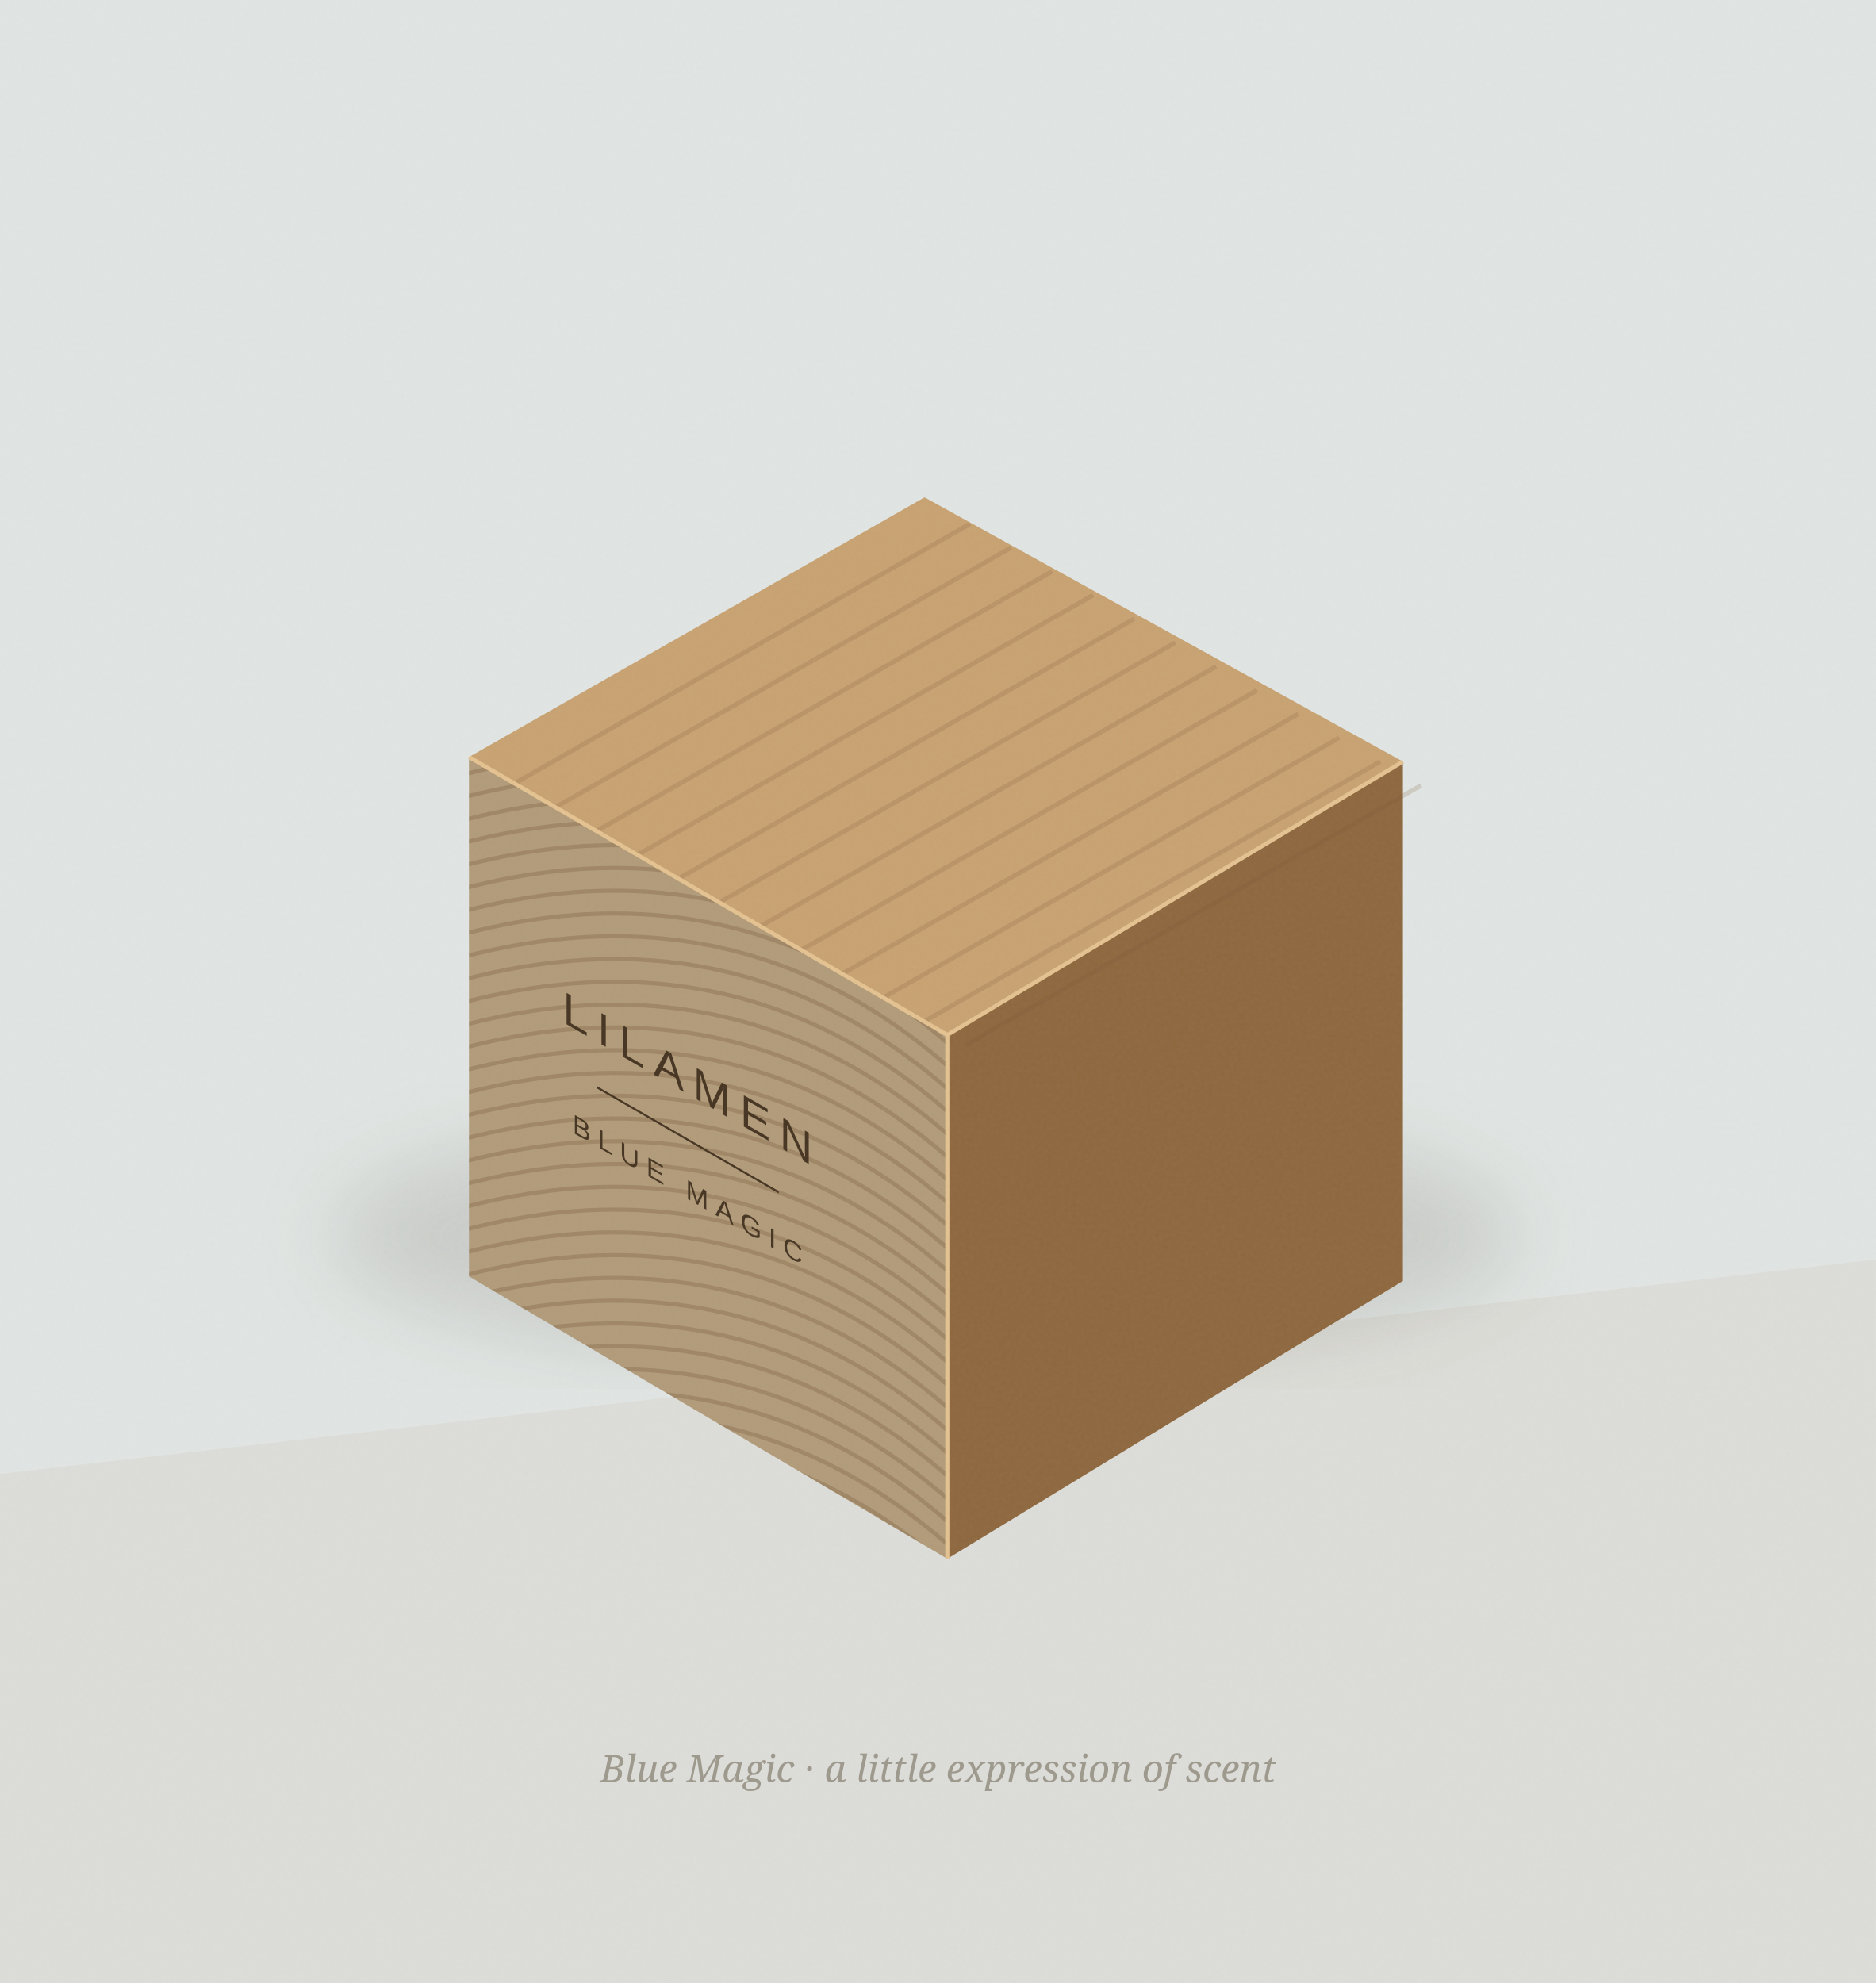
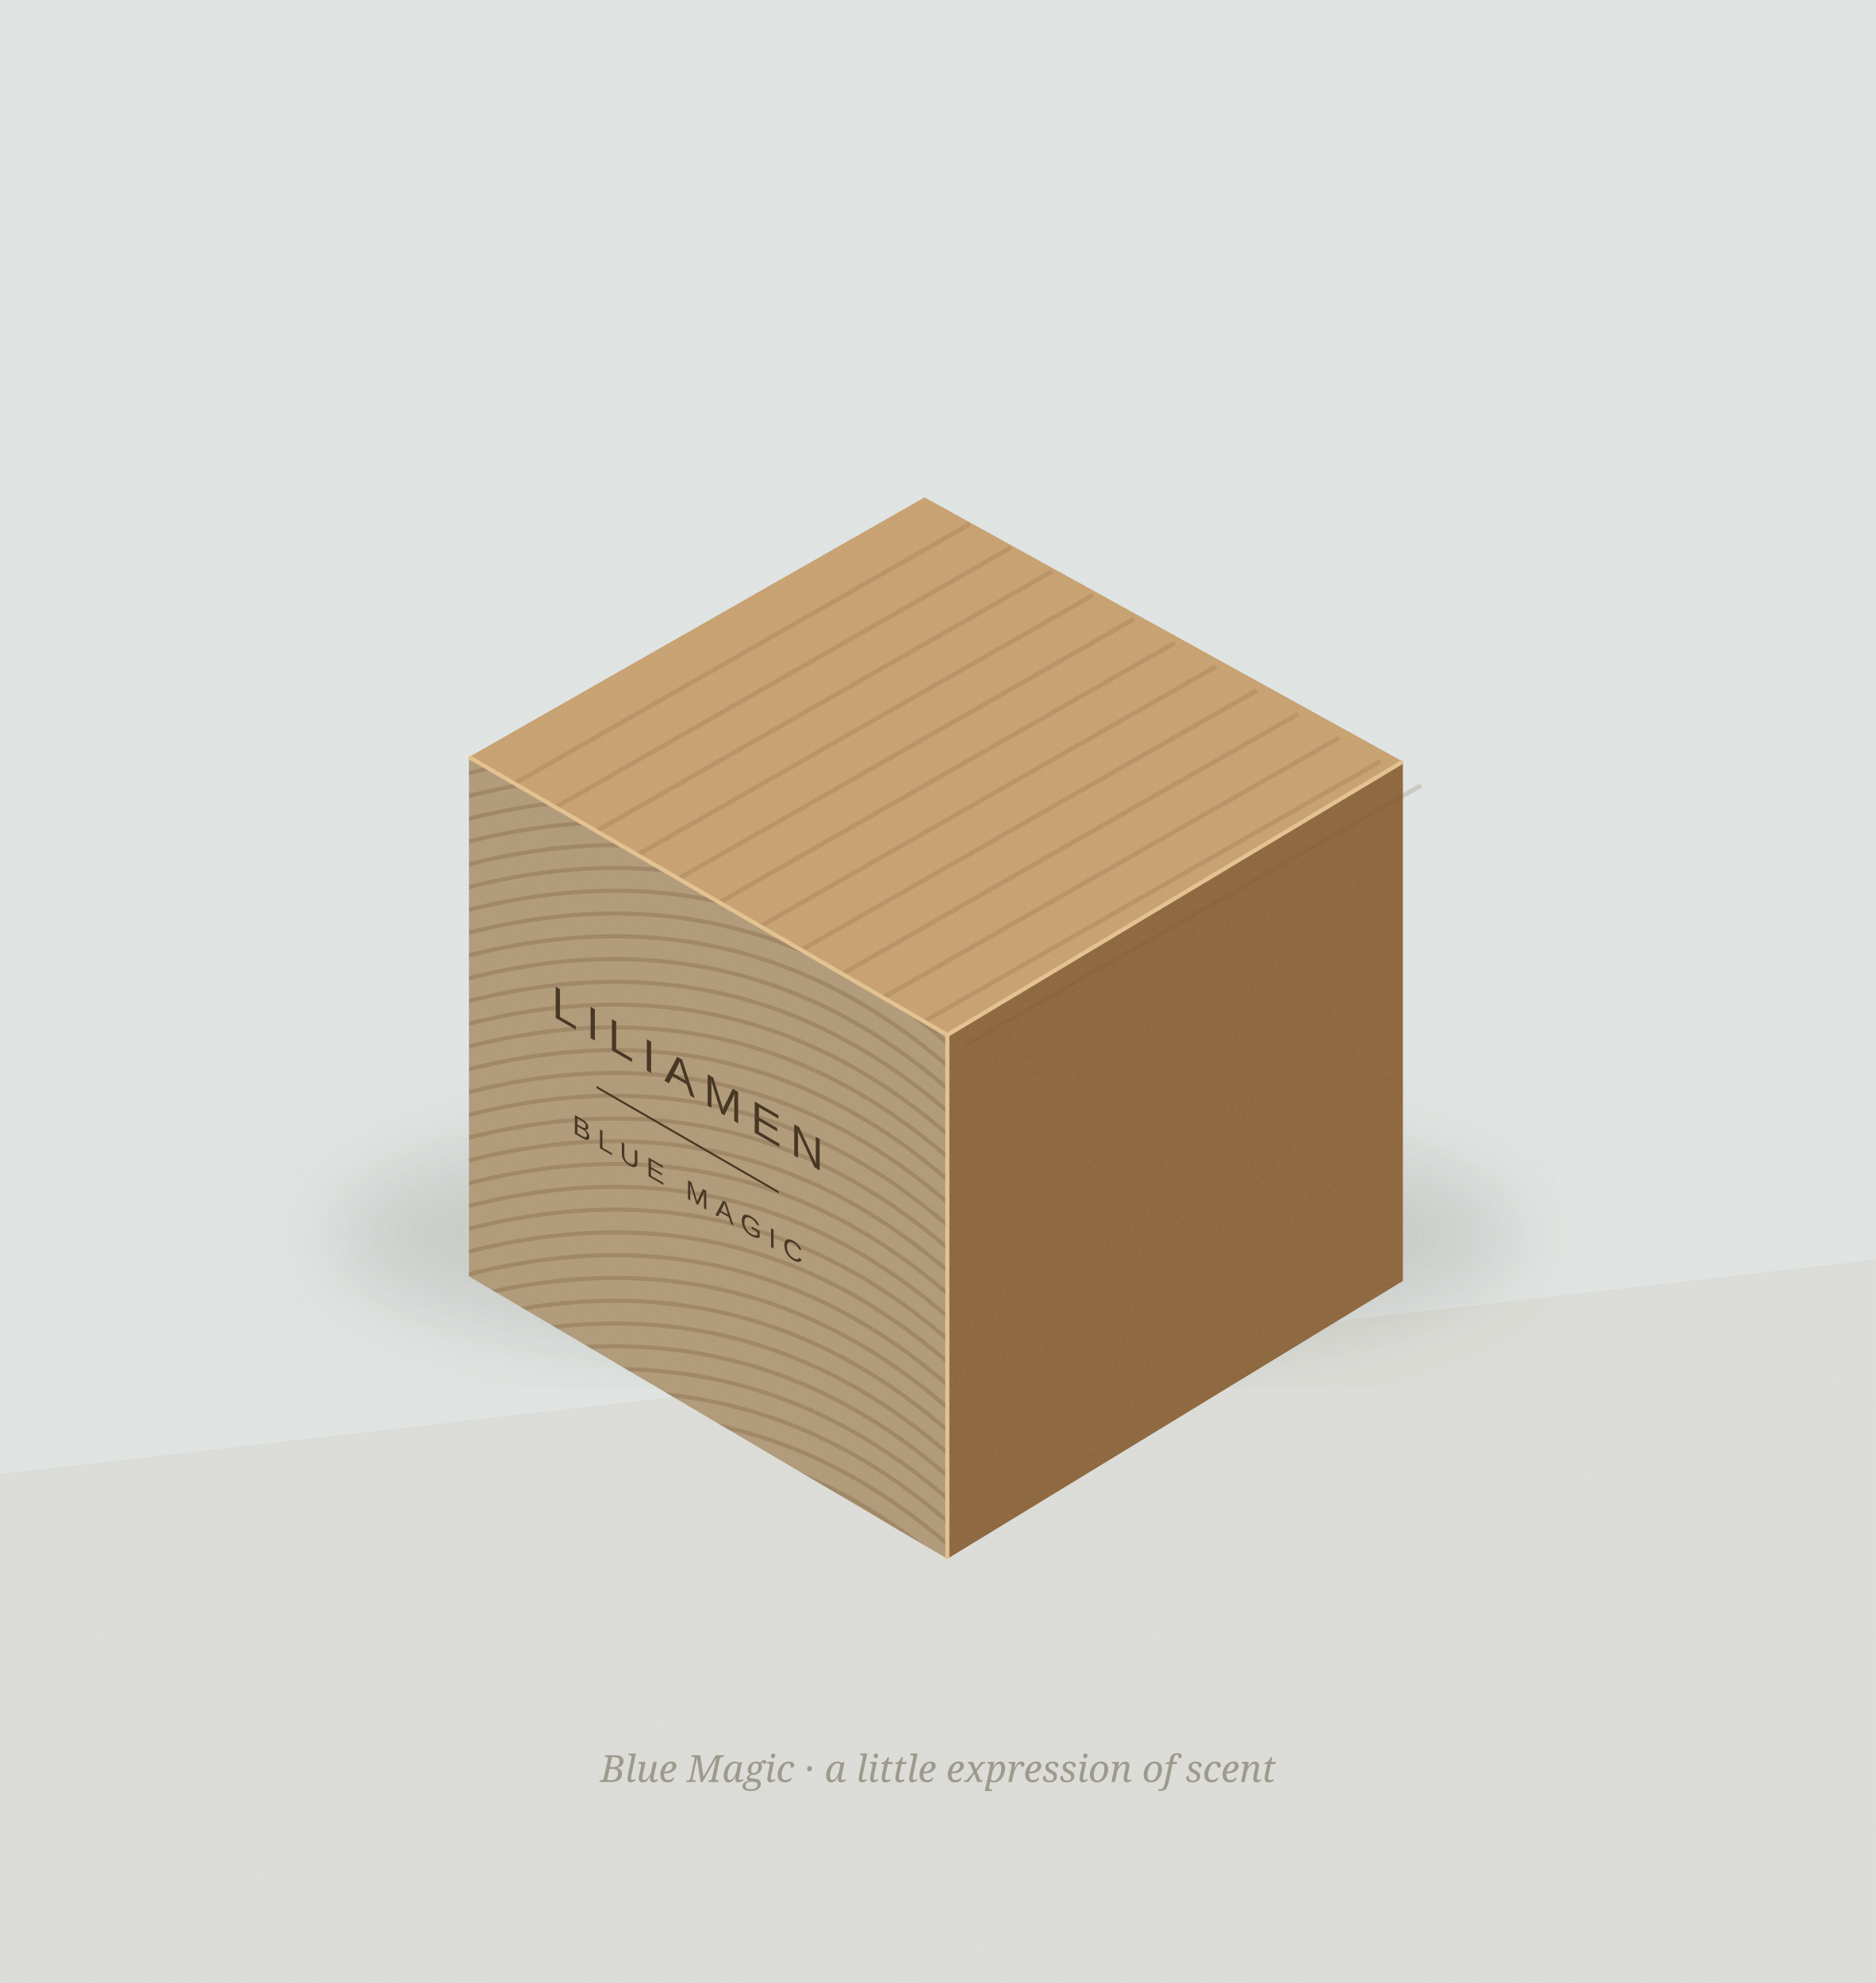
<svg xmlns="http://www.w3.org/2000/svg" viewBox="0 0 700 740">
  <defs>
    <filter id="blur">
      <feGaussianBlur stdDeviation="9" />
    </filter>
    <filter id="grain">
      <feTurbulence type="fractalNoise" baseFrequency=".65" numOctaves="3" stitchTiles="stitch" />
      <feColorMatrix type="saturate" values="0" />
      <feComponentTransfer>
        <feFuncA type="linear" slope=".055" />
      </feComponentTransfer>
    </filter>
    <clipPath id="front">
      <path d="M-100-25 5 36 5 151-100 89Z" />
    </clipPath>
    <linearGradient id="light" x1="0" y1="0" x2="1" y2="1">
      <stop stop-color="#f7f0e2" />
      <stop offset="1" stop-color="#c6b697" />
    </linearGradient>
  </defs>
  <path fill="#e0e5e3" d="M0 0h1000v1000H0z" />
  <path d="M0 550 700 470V740H0Z" fill="#d1c6b2" opacity=".24" />
  <g transform="translate(345 325) rotate(0) scale(1.7)">
    <ellipse cx="0" cy="80" rx="130" ry="28" fill="#413321" opacity=".14" filter="url(#blur)" />
    <path d="M-100-25 0-82 105-24 5 36Z" fill="#c8a272" />
    <path d="M-100-25 5 36 5 151-100 89Z" fill="#b19b7a" />
    <path d="M5 36 105-24 105 90 5 151Z" fill="#8e683f" />
    <g clip-path="url(#front)" opacity=".24">
      <path d="M-120 -30 Q-30 -65 30 15" stroke="#664726" stroke-width=".9" fill="none" />
      <path d="M-120 -25 Q-30 -60 30 20" stroke="#664726" stroke-width=".9" fill="none" />
      <path d="M-120 -20 Q-30 -55 30 25" stroke="#664726" stroke-width=".9" fill="none" />
      <path d="M-120 -15 Q-30 -50 30 30" stroke="#664726" stroke-width=".9" fill="none" />
      <path d="M-120 -10 Q-30 -45 30 35" stroke="#664726" stroke-width=".9" fill="none" />
      <path d="M-120 -5 Q-30 -40 30 40" stroke="#664726" stroke-width=".9" fill="none" />
      <path d="M-120 0 Q-30 -35 30 45" stroke="#664726" stroke-width=".9" fill="none" />
      <path d="M-120 5 Q-30 -30 30 50" stroke="#664726" stroke-width=".9" fill="none" />
      <path d="M-120 10 Q-30 -25 30 55" stroke="#664726" stroke-width=".9" fill="none" />
      <path d="M-120 15 Q-30 -20 30 60" stroke="#664726" stroke-width=".9" fill="none" />
      <path d="M-120 20 Q-30 -15 30 65" stroke="#664726" stroke-width=".9" fill="none" />
      <path d="M-120 25 Q-30 -10 30 70" stroke="#664726" stroke-width=".9" fill="none" />
      <path d="M-120 30 Q-30 -5 30 75" stroke="#664726" stroke-width=".9" fill="none" />
      <path d="M-120 35 Q-30 0 30 80" stroke="#664726" stroke-width=".9" fill="none" />
      <path d="M-120 40 Q-30 5 30 85" stroke="#664726" stroke-width=".9" fill="none" />
      <path d="M-120 45 Q-30 10 30 90" stroke="#664726" stroke-width=".9" fill="none" />
      <path d="M-120 50 Q-30 15 30 95" stroke="#664726" stroke-width=".9" fill="none" />
      <path d="M-120 55 Q-30 20 30 100" stroke="#664726" stroke-width=".9" fill="none" />
      <path d="M-120 60 Q-30 25 30 105" stroke="#664726" stroke-width=".9" fill="none" />
      <path d="M-120 65 Q-30 30 30 110" stroke="#664726" stroke-width=".9" fill="none" />
      <path d="M-120 70 Q-30 35 30 115" stroke="#664726" stroke-width=".9" fill="none" />
      <path d="M-120 75 Q-30 40 30 120" stroke="#664726" stroke-width=".9" fill="none" />
      <path d="M-120 80 Q-30 45 30 125" stroke="#664726" stroke-width=".9" fill="none" />
      <path d="M-120 85 Q-30 50 30 130" stroke="#664726" stroke-width=".9" fill="none" />
      <path d="M-120 90 Q-30 55 30 135" stroke="#664726" stroke-width=".9" fill="none" />
      <path d="M-120 95 Q-30 60 30 140" stroke="#664726" stroke-width=".9" fill="none" />
      <path d="M-120 100 Q-30 65 30 145" stroke="#664726" stroke-width=".9" fill="none" />
      <path d="M-120 105 Q-30 70 30 150" stroke="#664726" stroke-width=".9" fill="none" />
      <path d="M-120 110 Q-30 75 30 155" stroke="#664726" stroke-width=".9" fill="none" />
      <path d="M-120 115 Q-30 80 30 160" stroke="#664726" stroke-width=".9" fill="none" />
      <path d="M-120 120 Q-30 85 30 165" stroke="#664726" stroke-width=".9" fill="none" />
      <path d="M-120 125 Q-30 90 30 170" stroke="#664726" stroke-width=".9" fill="none" />
      <path d="M-120 130 Q-30 95 30 175" stroke="#664726" stroke-width=".9" fill="none" />
      <path d="M-120 135 Q-30 100 30 180" stroke="#664726" stroke-width=".9" fill="none" />
      <path d="M-120 140 Q-30 105 30 185" stroke="#664726" stroke-width=".9" fill="none" />
      <path d="M-120 145 Q-30 110 30 190" stroke="#664726" stroke-width=".9" fill="none" />
      <path d="M-120 150 Q-30 115 30 195" stroke="#664726" stroke-width=".9" fill="none" />
      <path d="M-120 155 Q-30 120 30 200" stroke="#664726" stroke-width=".9" fill="none" />
      <path d="M-120 160 Q-30 125 30 205" stroke="#664726" stroke-width=".9" fill="none" />
      <path d="M-120 165 Q-30 130 30 210" stroke="#664726" stroke-width=".9" fill="none" />
      <path d="M-120 170 Q-30 135 30 215" stroke="#664726" stroke-width=".9" fill="none" />
      <path d="M-120 175 Q-30 140 30 220" stroke="#664726" stroke-width=".9" fill="none" />
    </g>
    <g opacity=".19">
      <path d="M-90 -19.2 l100 -57" stroke="#795535" stroke-width="1" />
      <path d="M-81 -13.98 l100 -57" stroke="#795535" stroke-width="1" />
      <path d="M-72 -8.76 l100 -57" stroke="#795535" stroke-width="1" />
      <path d="M-63 -3.54 l100 -57" stroke="#795535" stroke-width="1" />
      <path d="M-54 1.68 l100 -57" stroke="#795535" stroke-width="1" />
      <path d="M-45 6.9 l100 -57" stroke="#795535" stroke-width="1" />
      <path d="M-36 12.12 l100 -57" stroke="#795535" stroke-width="1" />
      <path d="M-27 17.34 l100 -57" stroke="#795535" stroke-width="1" />
      <path d="M-18 22.56 l100 -57" stroke="#795535" stroke-width="1" />
      <path d="M-9 27.78 l100 -57" stroke="#795535" stroke-width="1" />
      <path d="M0 33 l100 -57" stroke="#795535" stroke-width="1" />
      <path d="M9 38.22 l100 -57" stroke="#795535" stroke-width="1" />
    </g>
    <g transform="translate(-52 49) skewY(30)">
-       <text text-anchor="middle" fill="#463522" font-family="Arial" font-size="10" letter-spacing="2">LILAMEN</text>
+       <text text-anchor="middle" fill="#463522" font-family="Arial" font-size="10" letter-spacing="2">LILIAMEN</text>
      <path d="M-20 10h40" stroke="#463522" stroke-width=".5" />
      <text y="23" text-anchor="middle" fill="#463522" font-family="Arial" font-size="6" letter-spacing="1.5">BLUE MAGIC</text>
    </g>
    <path d="M-100-25 5 36 105-24M5 36V151" fill="none" stroke="#e4c291" stroke-width=".9" />
  </g>
  <text x="350" y="665" text-anchor="middle" fill="#6b6050" opacity=".55" font-family="Georgia" font-size="14" font-style="italic">Blue Magic · a little expression of scent</text>
  <path d="M0 0h1000v1000H0z" filter="url(#grain)" opacity=".65" pointer-events="none" />
</svg>
